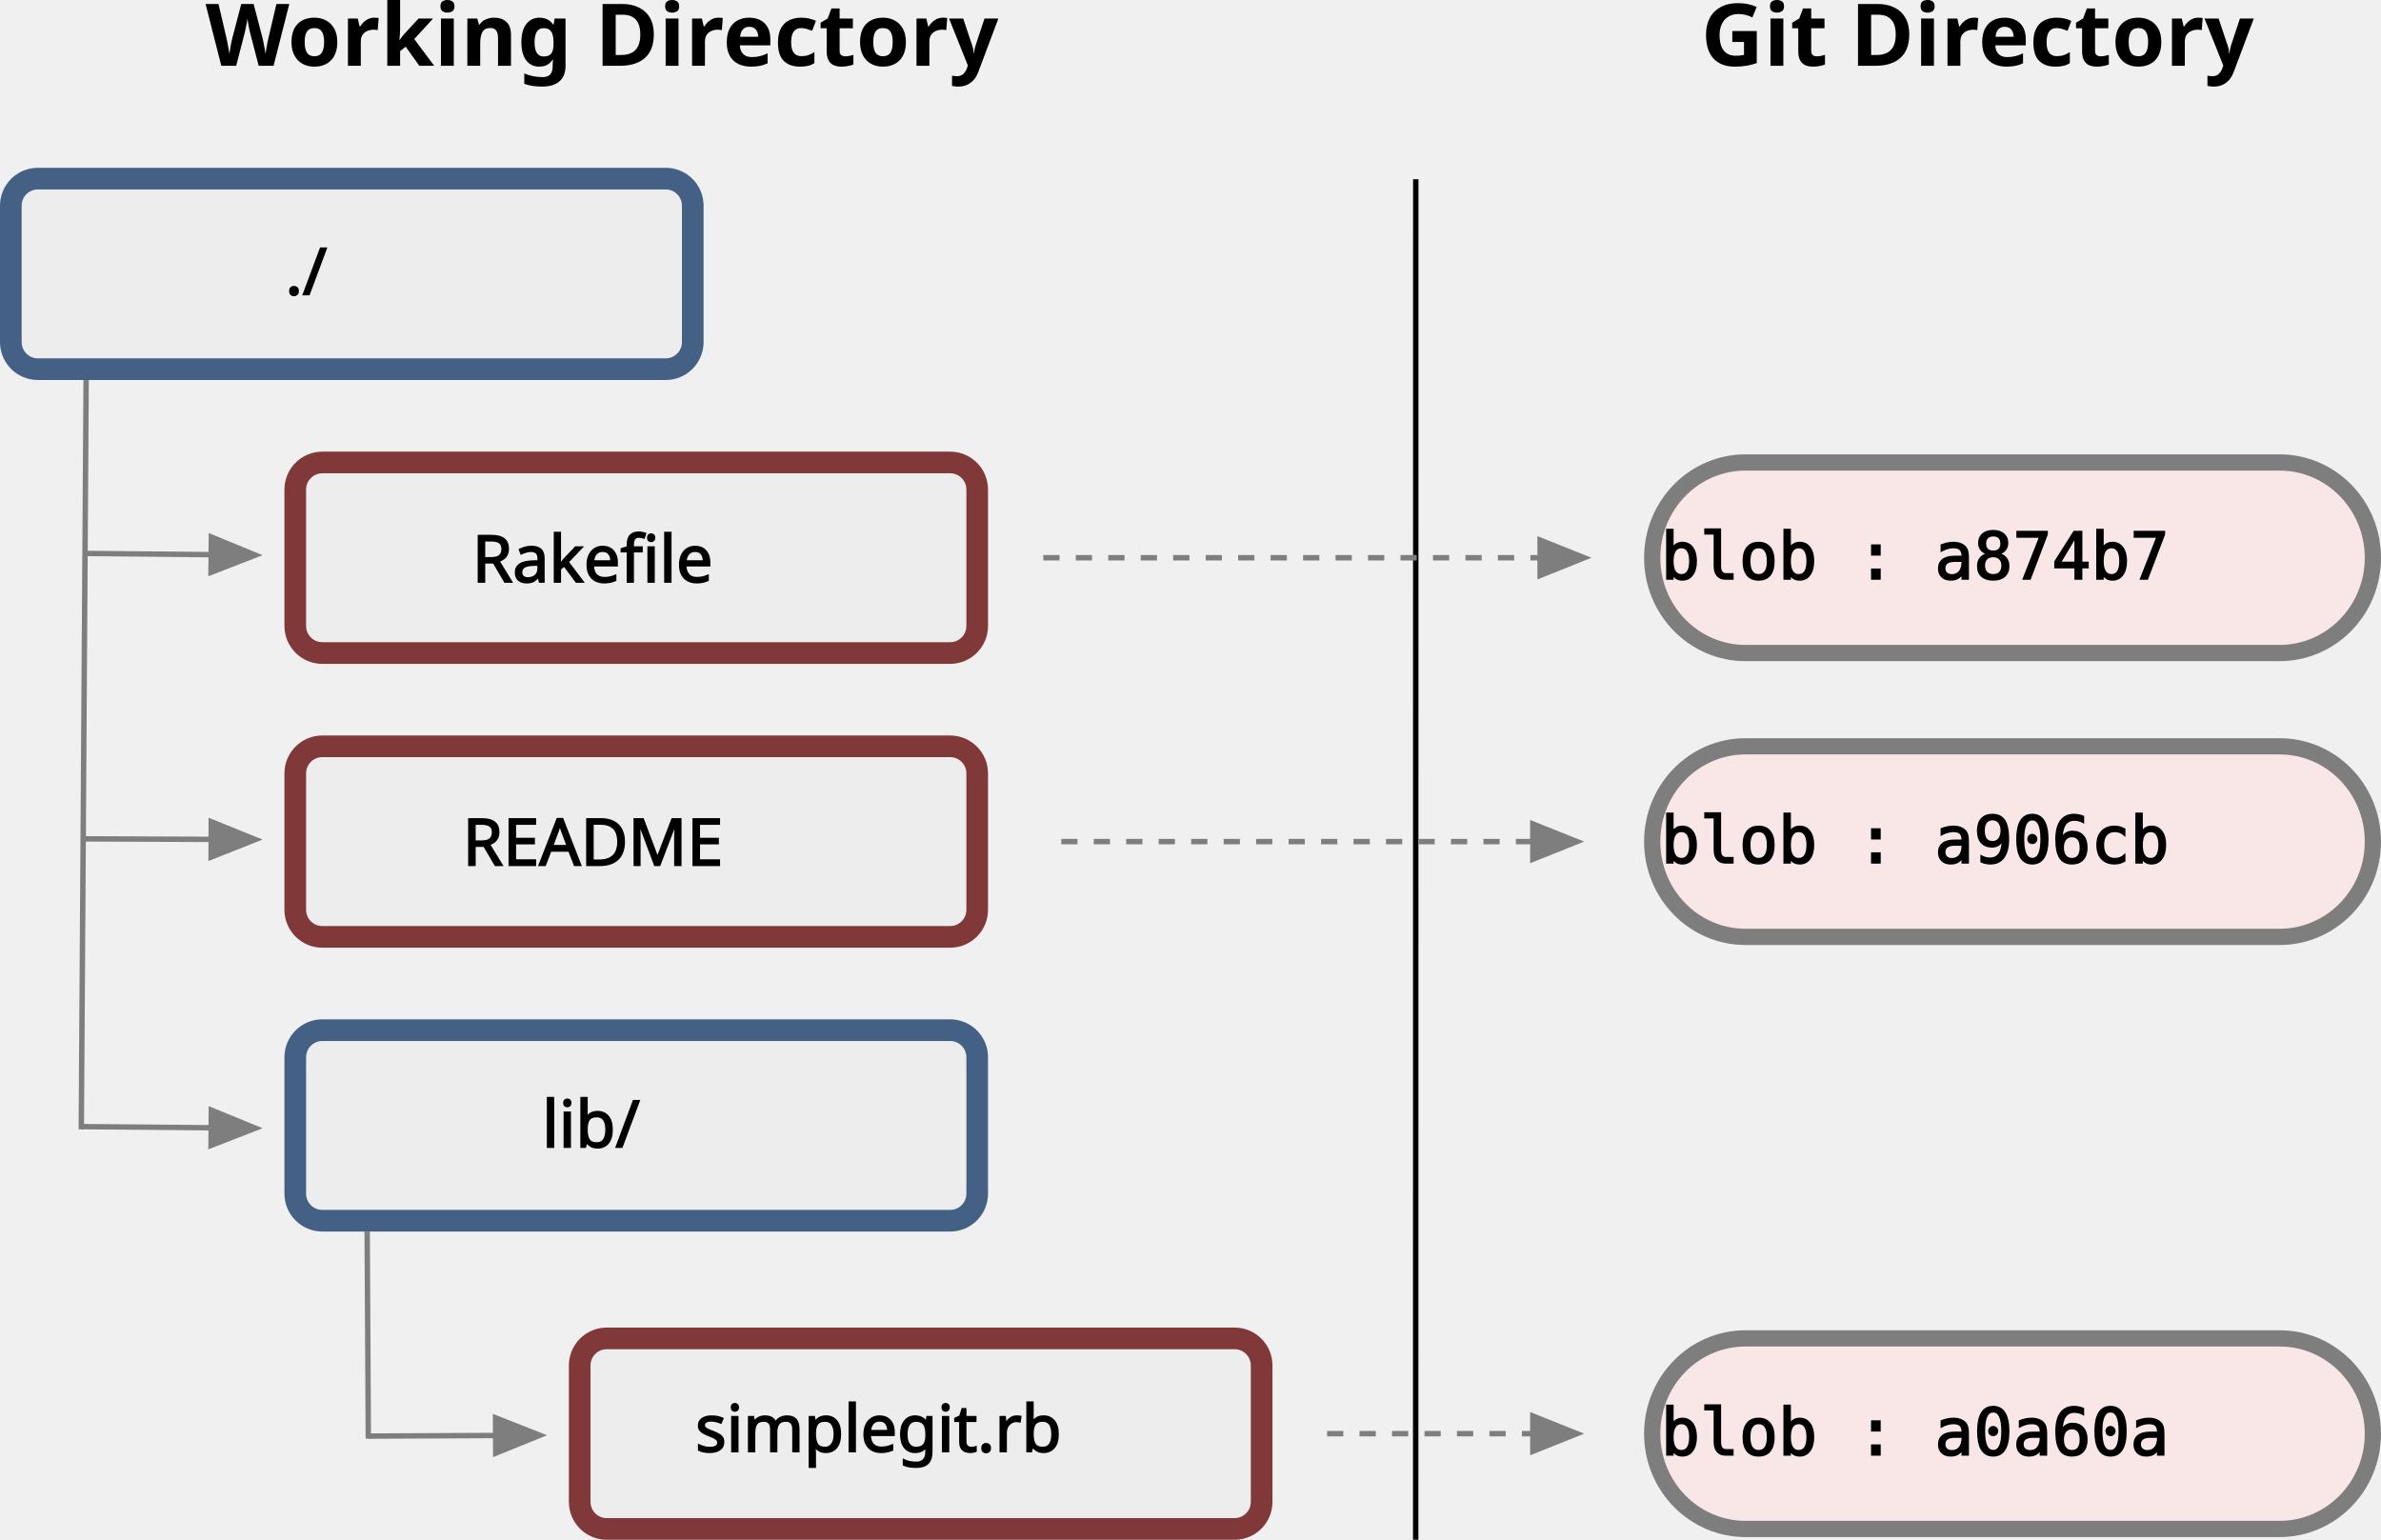
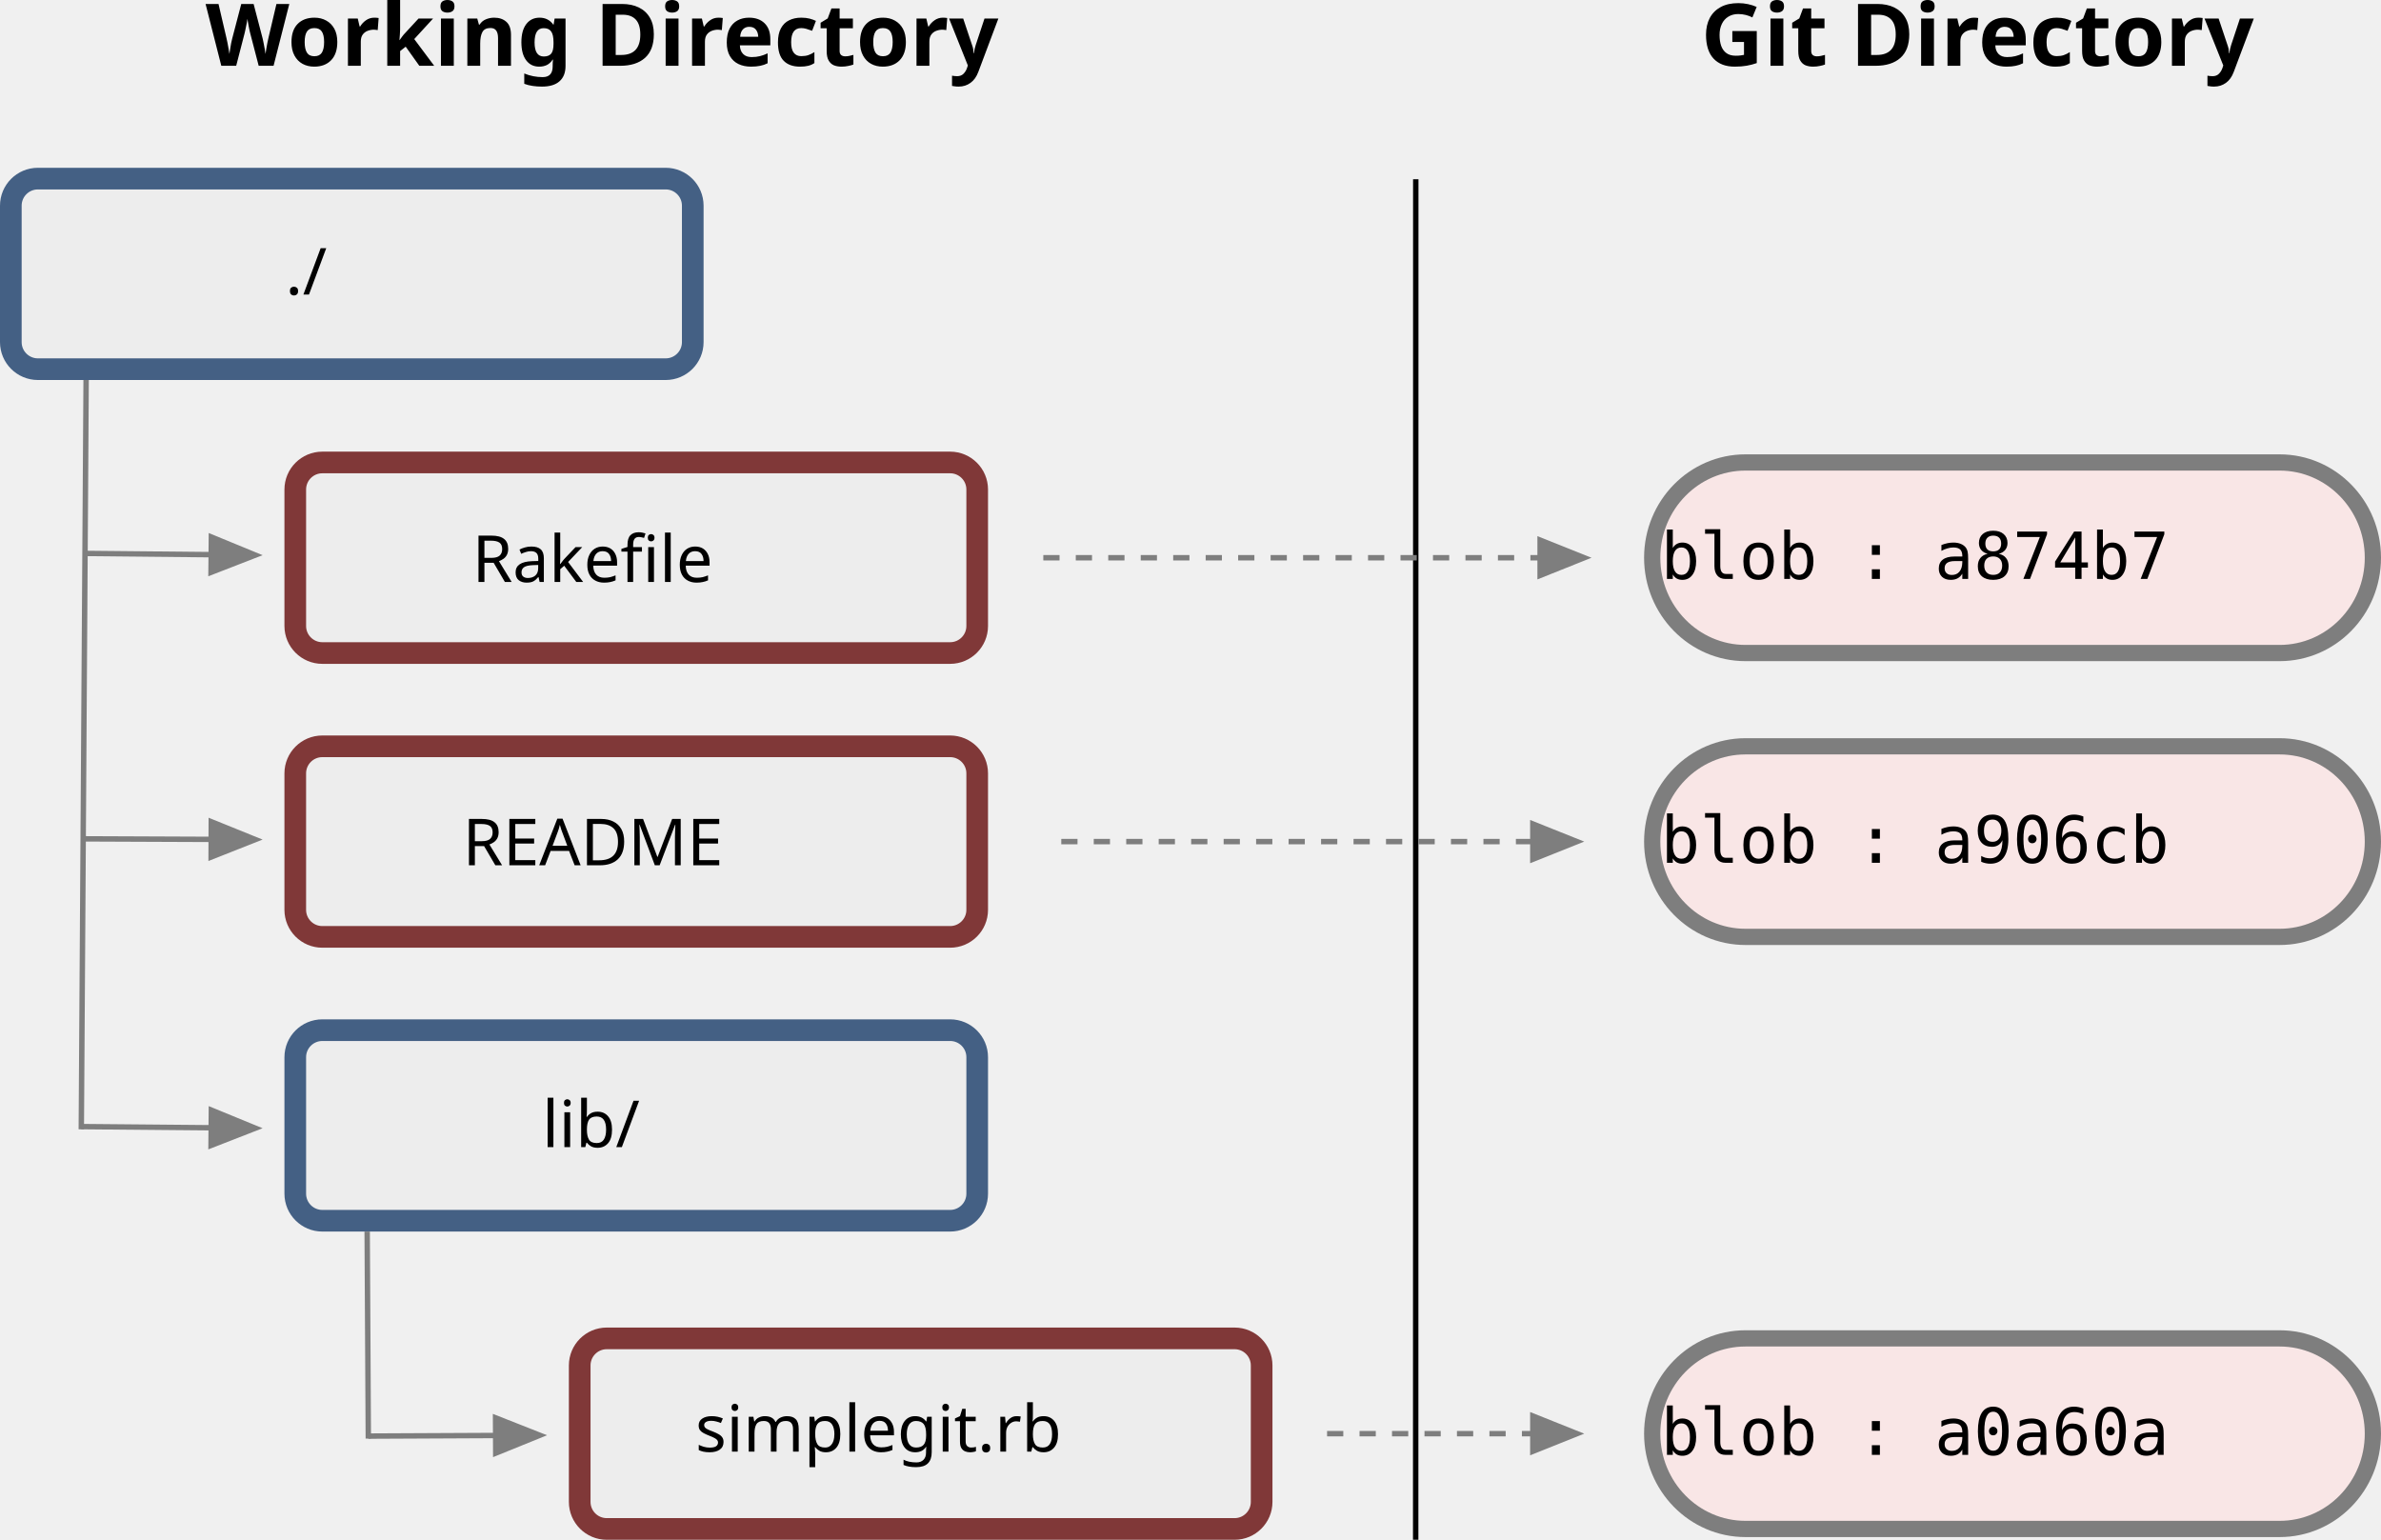
<svg xmlns="http://www.w3.org/2000/svg" width="439.936" height="284.509" version="1.1" id="svg31957" xml:space="preserve">
  <defs id="defs31909">
    <marker orient="auto" refY="0" refX="0" id="Arrow1Lend_7e7e7e_1.000000px" style="overflow:visible" viewBox="0 0 6.846 5.477" markerWidth="10" markerHeight="8" preserveAspectRatio="xMidYMid">
      <path id="path_Arrow1Lend_7e7e7e_1.000000px" d="M -5,0 V -2 L 0,0 -5,2 Z" style="fill:#7e7e7e;fill-rule:evenodd;stroke:#7e7e7e;stroke-width:1px;marker-start:none" />
    </marker>
  </defs>
  <g id="g32297" transform="translate(36.27643,118.5434)" style="stroke:#7e7e7e;stroke-opacity:1">
    <rect id="800" width="133.16" height="35.212" x="269" y="128.754" rx="17.239" ry="17.606" style="fill:#f9e6e6;fill-opacity:1;stroke:#7e7e7e;stroke-width:3px;stroke-opacity:1" />
-     <text id="800_text" x="269.042" y="134.772" style="font-size:12px;font-family:Inconsolata;fill:#000000;fill-opacity:1;stroke:#000000;stroke-width:0.3;stroke-dasharray:none;stroke-opacity:1">
-       <tspan id="800_line1" text-anchor="middle" x="335.622" y="150.272" text-align="center" font-family="Inconsolata" font-size="12px" fill="#000000" stroke="#000000" style="fill:#000000;fill-opacity:1;stroke:#000000;stroke-width:0.3;stroke-dasharray:none;stroke-opacity:1">blob : a0a60a</tspan>
+     <text id="800_text" x="269.042" y="134.772" style="font-size:12px;font-family:Inconsolata;fill:#000000;fill-opacity:1;stroke:#000000;stroke-width:0;stroke-dasharray:none;stroke-opacity:1">
+       <tspan id="800_line1" text-anchor="middle" x="335.622" y="150.272" text-align="center" font-family="Inconsolata" font-size="12px" fill="#000000" stroke="#000000" style="fill:#000000;fill-opacity:1;stroke:#000000;stroke-width:0;stroke-dasharray:none;stroke-opacity:1">blob : a0a60a</tspan>
    </text>
  </g>
  <g id="g32297-7" transform="translate(36.27643,9.145291)" style="stroke:#7e7e7e;stroke-opacity:1">
    <rect id="800-4" width="133.16" height="35.212" x="269" y="128.754" rx="17.239" ry="17.606" style="fill:#f9e6e6;fill-opacity:1;stroke:#7e7e7e;stroke-width:3px;stroke-opacity:1" />
-     <text id="800_text-5" x="269.042" y="134.772" style="font-size:12px;font-family:Inconsolata;fill:#000000;fill-opacity:1;stroke:#000000;stroke-width:0.3;stroke-dasharray:none;stroke-opacity:1">
-       <tspan id="800_line1-2" text-anchor="middle" x="335.622" y="150.272" text-align="center" font-family="Inconsolata" font-size="12px" fill="#000000" stroke="#000000" style="fill:#000000;fill-opacity:1;stroke:#000000;stroke-width:0.3;stroke-dasharray:none;stroke-opacity:1">blob : a906cb</tspan>
+     <text id="800_text-5" x="269.042" y="134.772" style="font-size:12px;font-family:Inconsolata;fill:#000000;fill-opacity:1;stroke:#000000;stroke-width:0;stroke-dasharray:none;stroke-opacity:1">
+       <tspan id="800_line1-2" text-anchor="middle" x="335.622" y="150.272" text-align="center" font-family="Inconsolata" font-size="12px" fill="#000000" stroke="#000000" style="fill:#000000;fill-opacity:1;stroke:#000000;stroke-width:0;stroke-dasharray:none;stroke-opacity:1">blob : a906cb</tspan>
    </text>
  </g>
  <g id="g32297-5" transform="translate(36.27643,-43.30287)" style="stroke:#7e7e7e;stroke-opacity:1">
    <rect id="800-47" width="133.16" height="35.212" x="269" y="128.754" rx="17.239" ry="17.606" style="fill:#f9e6e6;fill-opacity:1;stroke:#7e7e7e;stroke-width:3px;stroke-opacity:1" />
-     <text id="800_text-4" x="269.042" y="134.772" style="font-size:12px;font-family:Inconsolata;fill:#000000;fill-opacity:1;stroke:#000000;stroke-width:0.3;stroke-dasharray:none;stroke-opacity:1">
-       <tspan id="800_line1-4" text-anchor="middle" x="335.622" y="150.272" text-align="center" font-family="Inconsolata" font-size="12px" fill="#000000" stroke="#000000" style="fill:#000000;fill-opacity:1;stroke:#000000;stroke-width:0.3;stroke-dasharray:none;stroke-opacity:1">blob : a874b7</tspan>
+     <text id="800_text-4" x="269.042" y="134.772" style="font-size:12px;font-family:Inconsolata;fill:#000000;fill-opacity:1;stroke:#000000;stroke-width:0;stroke-dasharray:none;stroke-opacity:1">
+       <tspan id="800_line1-4" text-anchor="middle" x="335.622" y="150.272" text-align="center" font-family="Inconsolata" font-size="12px" fill="#000000" stroke="#000000" style="fill:#000000;fill-opacity:1;stroke:#000000;stroke-width:0;stroke-dasharray:none;stroke-opacity:1">blob : a874b7</tspan>
    </text>
  </g>
  <g id="g32242" transform="translate(-5.727966,25.12086)" style="stroke:#446084;stroke-opacity:1">
    <rect id="740-0-5-5-4" width="126" height="35.212" x="7.728" y="7.882" rx="5" ry="5" style="fill:#ededed;fill-opacity:1;stroke:#446084;stroke-width:4px;stroke-opacity:1" />
-     <text id="736_text" x="7.086" y="13.805" style="font-size:12px;font-family:BryantPro-Medium;fill:#000000;fill-opacity:1;stroke:#000000;stroke-width:0.3;stroke-dasharray:none;stroke-opacity:1">
-       <tspan id="736_line1" text-anchor="middle" x="70.086" y="29.305" text-align="center" font-family="BryantPro-Medium" font-size="12px" fill="#ffffff" stroke="#ffffff" style="font-style:normal;font-variant:normal;font-weight:normal;font-stretch:normal;font-family:sans-serif;-inkscape-font-specification:sans-serif;fill:#000000;fill-opacity:1;stroke:#000000;stroke-width:0.3;stroke-dasharray:none;stroke-opacity:1">./</tspan>
+     <text id="736_text" x="7.086" y="13.805" style="font-size:12px;font-family:BryantPro-Medium;fill:#000000;fill-opacity:1;stroke:#000000;stroke-width:0;stroke-dasharray:none;stroke-opacity:1">
+       <tspan id="736_line1" text-anchor="middle" x="70.086" y="29.305" text-align="center" font-family="BryantPro-Medium" font-size="12px" fill="#ffffff" stroke="#ffffff" style="font-style:normal;font-variant:normal;font-weight:normal;font-stretch:normal;font-family:sans-serif;-inkscape-font-specification:sans-serif;fill:#000000;fill-opacity:1;stroke:#000000;stroke-width:0;stroke-dasharray:none;stroke-opacity:1">./</tspan>
    </text>
  </g>
  <g id="g32253" transform="translate(29.02985,39.1875)">
    <rect id="740-0-5-5" width="126" height="35.212" x="25.526" y="46.263" rx="5" ry="5" style="fill:#ededed;fill-opacity:1;stroke:#803838;stroke-width:4px;stroke-opacity:1" />
-     <text id="737_text" x="25.257" y="52.843" style="font-size:12px;font-family:BryantPro-Medium;fill:#000000;fill-opacity:1;stroke:#000000;stroke-width:0.3;stroke-dasharray:none;stroke-opacity:1">
-       <tspan id="737_line1" text-anchor="middle" x="88.257" y="68.343" text-align="center" font-family="BryantPro-Medium" font-size="12px" fill="#ffffff" stroke="#ffffff" style="font-style:normal;font-variant:normal;font-weight:normal;font-stretch:normal;font-family:sans-serif;-inkscape-font-specification:sans-serif;fill:#000000;fill-opacity:1;stroke:#000000;stroke-width:0.3;stroke-dasharray:none;stroke-opacity:1">Rakefile</tspan>
+     <text id="737_text" x="25.257" y="52.843" style="font-size:12px;font-family:BryantPro-Medium;fill:#000000;fill-opacity:1;stroke:#000000;stroke-width:0;stroke-dasharray:none;stroke-opacity:1">
+       <tspan id="737_line1" text-anchor="middle" x="88.257" y="68.343" text-align="center" font-family="BryantPro-Medium" font-size="12px" fill="#ffffff" stroke="#ffffff" style="font-style:normal;font-variant:normal;font-weight:normal;font-stretch:normal;font-family:sans-serif;-inkscape-font-specification:sans-serif;fill:#000000;fill-opacity:1;stroke:#000000;stroke-width:0;stroke-dasharray:none;stroke-opacity:1">Rakefile</tspan>
    </text>
  </g>
  <g id="g32264" transform="translate(140.6917,187.1274)">
    <rect id="740-0" width="126" height="35.212" x="-86.136" y="-49.229" rx="5" ry="5" style="fill:#ededed;fill-opacity:1;stroke:#803838;stroke-width:4px;stroke-opacity:1" />
-     <text id="740_text-6" x="-86.341" y="-42.748" style="font-size:12px;font-family:BryantPro-Medium;fill:#000000;fill-opacity:1;stroke:#000000;stroke-width:0.3;stroke-dasharray:none;stroke-opacity:1">
-       <tspan id="740_line1-1" text-anchor="middle" x="-23.341" y="-27.248" text-align="center" font-family="BryantPro-Medium" font-size="12px" fill="#ffffff" stroke="#ffffff" style="font-style:normal;font-variant:normal;font-weight:normal;font-stretch:normal;font-family:sans-serif;-inkscape-font-specification:sans-serif;fill:#000000;fill-opacity:1;stroke:#000000;stroke-width:0.3;stroke-dasharray:none;stroke-opacity:1">README</tspan>
+     <text id="740_text-6" x="-86.341" y="-42.748" style="font-size:12px;font-family:BryantPro-Medium;fill:#000000;fill-opacity:1;stroke:#000000;stroke-width:0;stroke-dasharray:none;stroke-opacity:1">
+       <tspan id="740_line1-1" text-anchor="middle" x="-23.341" y="-27.248" text-align="center" font-family="BryantPro-Medium" font-size="12px" fill="#ffffff" stroke="#ffffff" style="font-style:normal;font-variant:normal;font-weight:normal;font-stretch:normal;font-family:sans-serif;-inkscape-font-specification:sans-serif;fill:#000000;fill-opacity:1;stroke:#000000;stroke-width:0;stroke-dasharray:none;stroke-opacity:1">README</tspan>
    </text>
  </g>
  <g id="g32275" transform="translate(16.05614,127.597)" style="stroke:#446084;stroke-opacity:1">
    <rect id="740-0-5" width="126" height="35.212" x="38.5" y="62.75" rx="5" ry="5" style="fill:#ededed;fill-opacity:1;stroke:#446084;stroke-width:4px;stroke-opacity:1" />
-     <text id="739_text" x="37.935" y="68.858" style="font-size:12px;font-family:BryantPro-Medium;fill:#000000;fill-opacity:1;stroke:#000000;stroke-width:0.3;stroke-dasharray:none;stroke-opacity:1">
-       <tspan id="739_line1" text-anchor="middle" x="100.935" y="84.358" text-align="center" font-family="BryantPro-Medium" font-size="12px" fill="#ffffff" stroke="#ffffff" style="font-style:normal;font-variant:normal;font-weight:normal;font-stretch:normal;font-family:sans-serif;-inkscape-font-specification:sans-serif;fill:#000000;fill-opacity:1;stroke:#000000;stroke-width:0.3;stroke-dasharray:none;stroke-opacity:1">lib/</tspan>
+     <text id="739_text" x="37.935" y="68.858" style="font-size:12px;font-family:BryantPro-Medium;fill:#000000;fill-opacity:1;stroke:#000000;stroke-width:0;stroke-dasharray:none;stroke-opacity:1">
+       <tspan id="739_line1" text-anchor="middle" x="100.935" y="84.358" text-align="center" font-family="BryantPro-Medium" font-size="12px" fill="#ffffff" stroke="#ffffff" style="font-style:normal;font-variant:normal;font-weight:normal;font-stretch:normal;font-family:sans-serif;-inkscape-font-specification:sans-serif;fill:#000000;fill-opacity:1;stroke:#000000;stroke-width:0;stroke-dasharray:none;stroke-opacity:1">lib/</tspan>
    </text>
  </g>
  <g id="g32286" transform="translate(35.11229,113.547)">
    <rect id="740" width="126" height="35.212" x="72" y="133.75" rx="5" ry="5" style="fill:#ededed;fill-opacity:1;stroke:#803838;stroke-width:4px;stroke-opacity:1" />
-     <text id="740_text" x="72.003" y="139.167" style="font-size:12px;font-family:BryantPro-Medium;fill:#000000;fill-opacity:1;stroke:#000000;stroke-width:0.3;stroke-dasharray:none;stroke-opacity:1">
-       <tspan id="740_line1" text-anchor="middle" x="135.003" y="154.667" text-align="center" font-family="BryantPro-Medium" font-size="12px" fill="#ffffff" stroke="#ffffff" style="font-style:normal;font-variant:normal;font-weight:normal;font-stretch:normal;font-family:sans-serif;-inkscape-font-specification:sans-serif;fill:#000000;fill-opacity:1;stroke:#000000;stroke-width:0.3;stroke-dasharray:none;stroke-opacity:1">simplegit.rb</tspan>
+     <text id="740_text" x="72.003" y="139.167" style="font-size:12px;font-family:BryantPro-Medium;fill:#000000;fill-opacity:1;stroke:#000000;stroke-width:0;stroke-dasharray:none;stroke-opacity:1">
+       <tspan id="740_line1" text-anchor="middle" x="135.003" y="154.667" text-align="center" font-family="BryantPro-Medium" font-size="12px" fill="#ffffff" stroke="#ffffff" style="font-style:normal;font-variant:normal;font-weight:normal;font-stretch:normal;font-family:sans-serif;-inkscape-font-specification:sans-serif;fill:#000000;fill-opacity:1;stroke:#000000;stroke-width:0;stroke-dasharray:none;stroke-opacity:1">simplegit.rb</tspan>
    </text>
  </g>
  <text id="713_text" x="47.462" y="-5.344" style="font-size:16px;font-family:BryantPro-Bold;fill:#000000;stroke:#000000;stroke-width:0">
    <tspan id="713_line1" text-anchor="middle" x="117.462" y="12.156" text-align="center" font-family="BryantPro-Regular" font-weight="bold" font-size="16px" fill="#000000" stroke="#000000" style="font-style:normal;font-variant:normal;font-weight:bold;font-stretch:normal;font-family:sans-serif;-inkscape-font-specification:'sans-serif Bold'">Working Directory</tspan>
  </text>
  <text id="714_text" x="320.603" y="-5.344" style="font-size:16px;font-family:BryantPro-Bold;fill:#000000;stroke:#000000;stroke-width:0">
    <tspan id="714_line1" text-anchor="middle" x="371.603" y="12.156" text-align="center" font-family="BryantPro-Regular" font-weight="bold" font-size="16px" fill="#000000" stroke="#000000" style="font-style:normal;font-variant:normal;font-weight:bold;font-stretch:normal;font-family:sans-serif;-inkscape-font-specification:'sans-serif Bold'">Git Directory</tspan>
  </text>
  <path id="826" style="fill:none;stroke:#000000;stroke-width:1px;marker-start:none;marker-end:none" d="m 261.592,33.121 -0.016,251.388" />
  <path id="795" style="fill:none;stroke:#7e7e7e;stroke-width:1px;stroke-dasharray:3, 3;marker-start:none;marker-end:url(#Arrow1Lend_7e7e7e_1.000000px)" d="m 245.202,264.903 h 45.552" />
  <path id="827" style="fill:none;stroke:#7e7e7e;stroke-width:1px;stroke-dasharray:3, 3;marker-start:none;marker-end:url(#Arrow1Lend_7e7e7e_1.000000px)" d="m 196.092,155.505 h 94.662" />
  <path id="792" style="fill:none;stroke:#7e7e7e;stroke-width:1px;stroke-dasharray:3, 3;marker-start:none;marker-end:url(#Arrow1Lend_7e7e7e_1.000000px)" d="m 192.772,103.057 h 99.328" />
  <path style="display:inline;fill:none;fill-rule:evenodd;stroke:#7e7e7e;stroke-width:1px;stroke-linecap:butt;stroke-linejoin:miter;stroke-opacity:1" d="M 15.913,70.215 15.021,208.667" id="path32446" />
  <path style="display:inline;fill:none;fill-rule:evenodd;stroke:#7e7e7e;stroke-width:1px;stroke-linecap:butt;stroke-linejoin:miter;stroke-opacity:1" d="m 67.842,227.559 0.212,38.251" id="path32446-9" />
  <path style="display:inline;fill:none;fill-rule:evenodd;stroke:#7e7e7e;stroke-width:1px;stroke-linecap:butt;stroke-linejoin:miter;stroke-opacity:1;marker-end:url(#Arrow1Lend_7e7e7e_1.000000px)" d="m 68.057,265.352 31.056,-0.148" id="path32454" />
  <path style="display:inline;fill:none;fill-rule:evenodd;stroke:#7e7e7e;stroke-width:1px;stroke-linecap:butt;stroke-linejoin:miter;stroke-opacity:1;marker-end:url(#Arrow1Lend_7e7e7e_1.000000px)" d="m 15.025,208.166 31.531,0.283" id="path32454-5" />
  <path style="display:inline;fill:none;fill-rule:evenodd;stroke:#7e7e7e;stroke-width:1px;stroke-linecap:butt;stroke-linejoin:miter;stroke-opacity:1;marker-end:url(#Arrow1Lend_7e7e7e_1.000000px)" d="m 15.368,154.996 31.188,0.128" id="path32454-1" />
  <path style="display:inline;fill:none;fill-rule:evenodd;stroke:#7e7e7e;stroke-width:1px;stroke-linecap:butt;stroke-linejoin:miter;stroke-opacity:1;marker-end:url(#Arrow1Lend_7e7e7e_1.000000px)" d="m 15.707,102.26 30.849,0.303" id="path32454-3" />
  <path style="display:inline;fill:none;fill-rule:evenodd;stroke:#000000;stroke-width:1px;stroke-linecap:butt;stroke-linejoin:miter;stroke-opacity:1" d="m 4.236,209.329 v 0" id="path16463" />
</svg>
